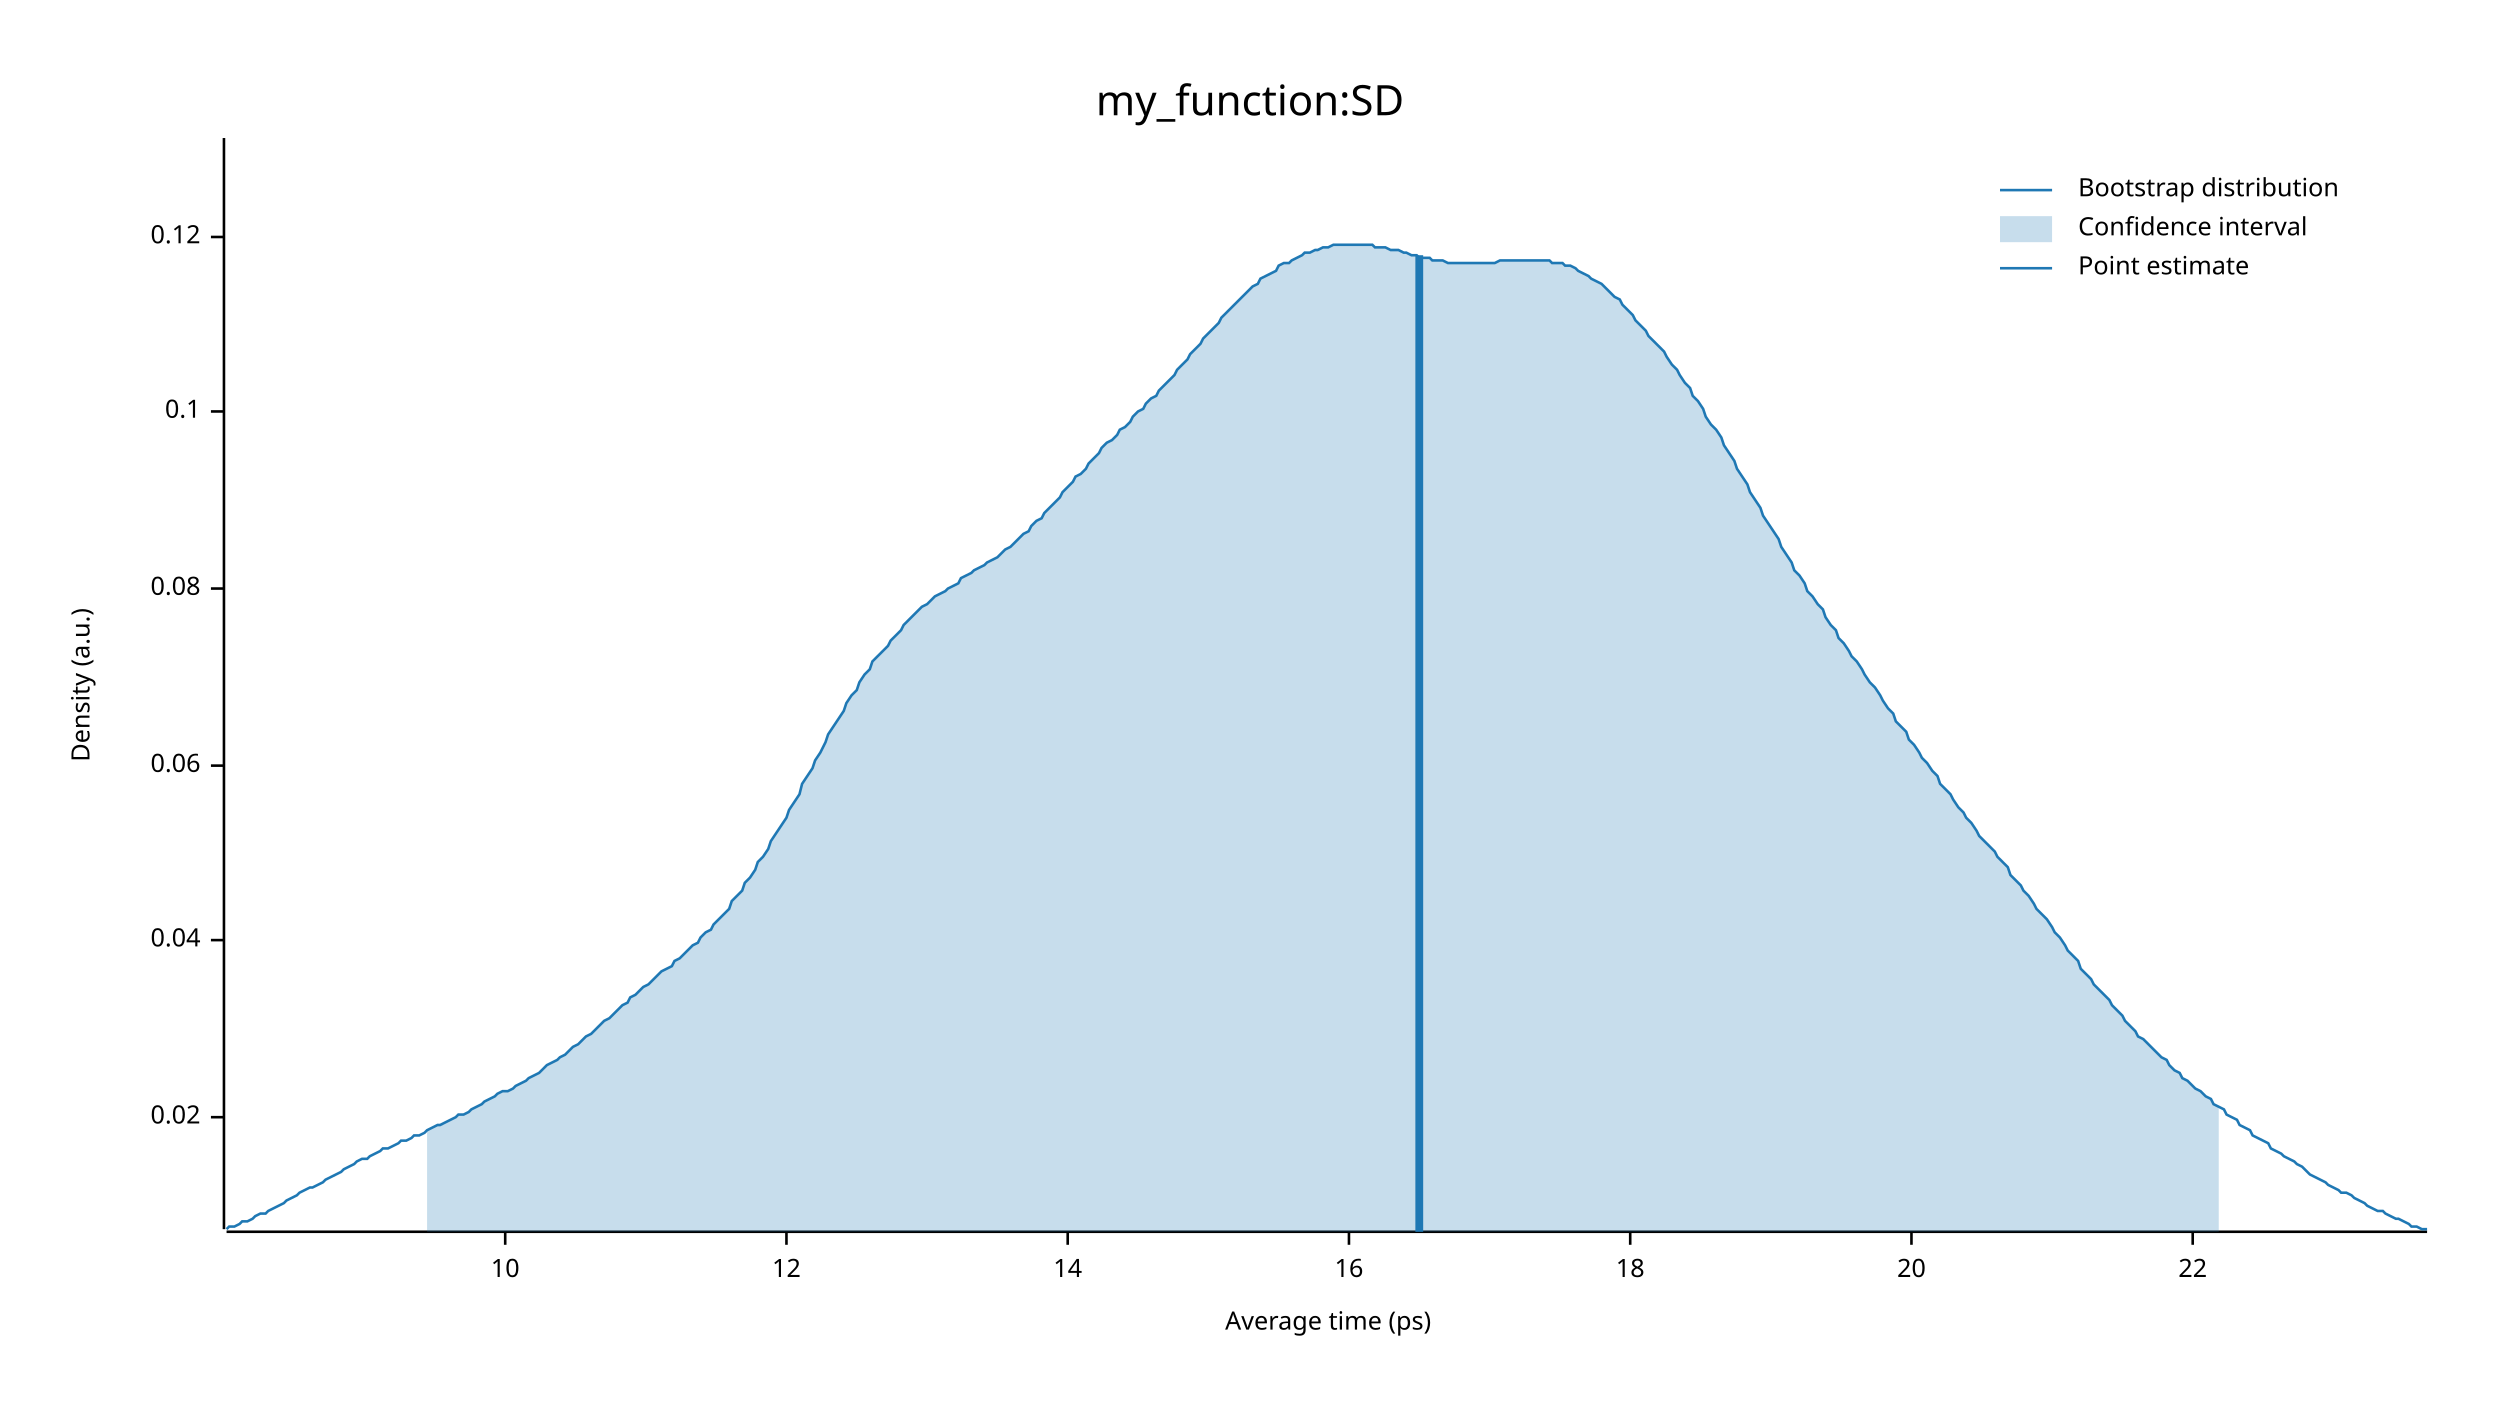
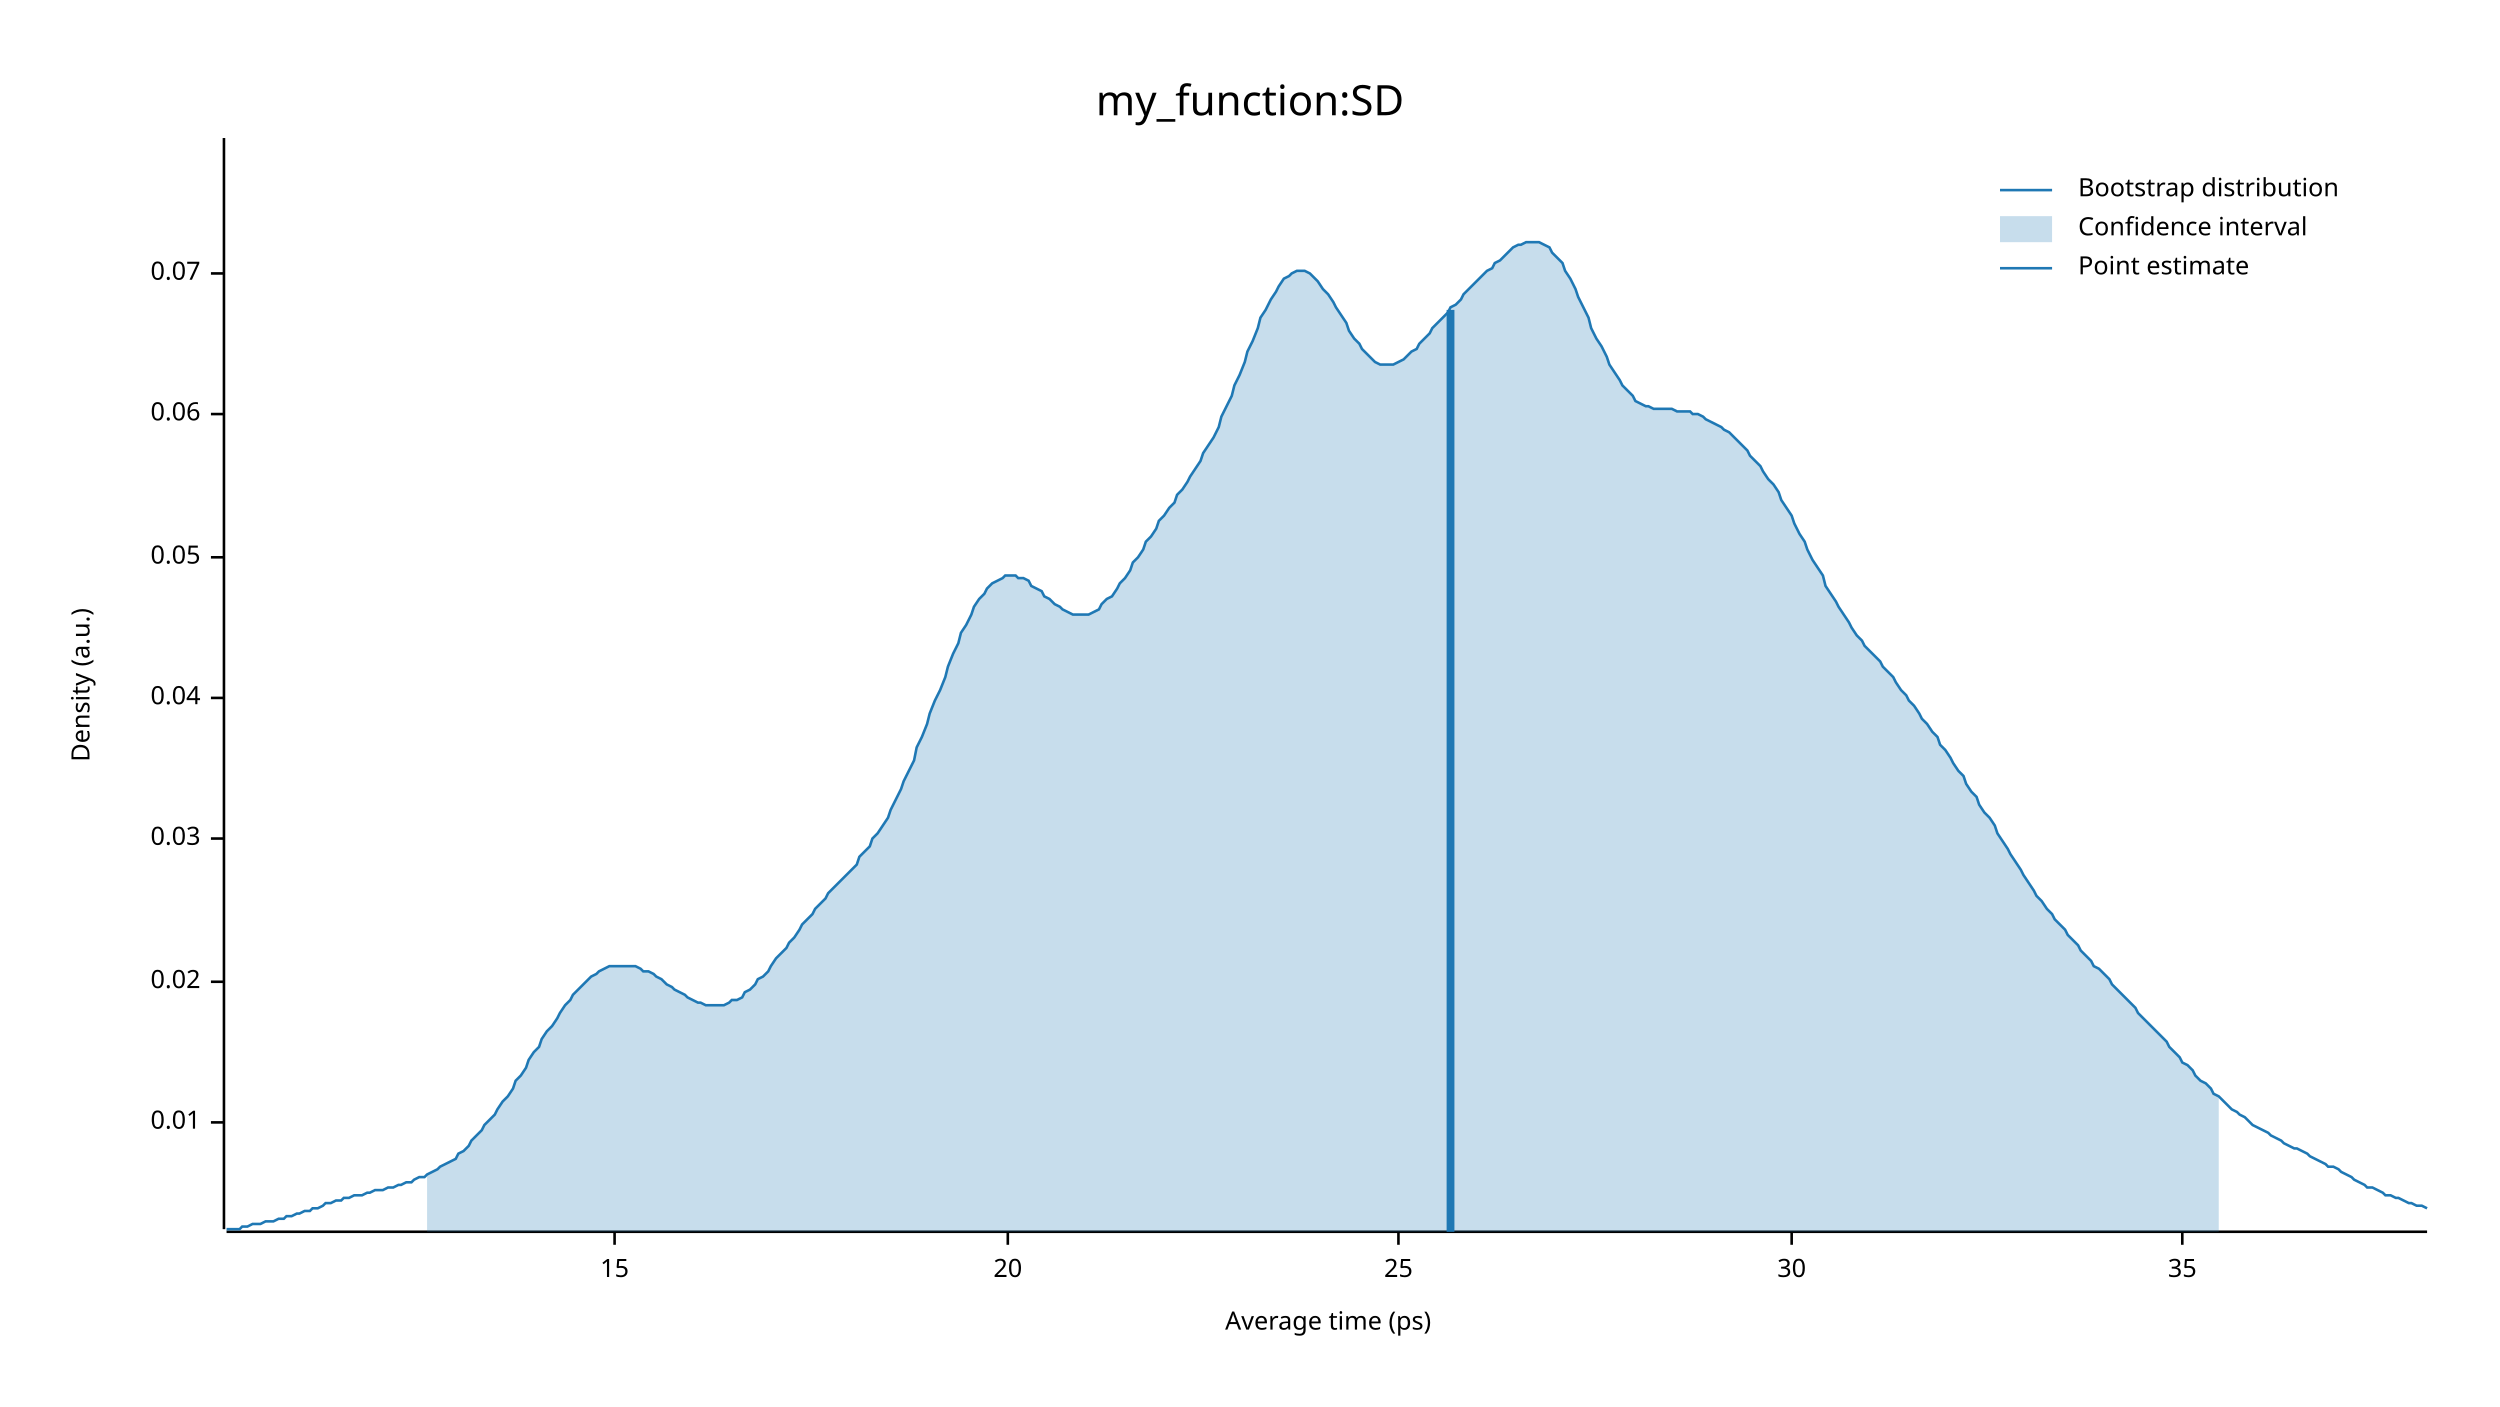
<svg xmlns="http://www.w3.org/2000/svg" width="960" height="540" viewBox="0 0 960 540">
  <text x="480" y="32" dy="0.76em" text-anchor="middle" font-family="sans-serif" font-size="16.129" opacity="1" fill="#000000">
my_function:SD
</text>
  <text x="27" y="263" dy="0.76em" text-anchor="middle" font-family="sans-serif" font-size="9.677" opacity="1" fill="#000000" transform="rotate(270, 27, 263)">
Density (a.u.)
</text>
  <text x="510" y="513" dy="-0.5ex" text-anchor="middle" font-family="sans-serif" font-size="9.677" opacity="1" fill="#000000">
Average time (ps)
</text>
  <polyline fill="none" opacity="1" stroke="#000000" stroke-width="1" points="86,53 86,472 " />
-   <text x="77" y="429" dy="0.5ex" text-anchor="end" font-family="sans-serif" font-size="9.677" opacity="1" fill="#000000">
+   <text x="77" y="431" dy="0.5ex" text-anchor="end" font-family="sans-serif" font-size="9.677" opacity="1" fill="#000000">
+ 0.01
+ </text>
+   <polyline fill="none" opacity="1" stroke="#000000" stroke-width="1" points="81,431 86,431 " />
+   <text x="77" y="377" dy="0.5ex" text-anchor="end" font-family="sans-serif" font-size="9.677" opacity="1" fill="#000000">
0.02
</text>
-   <polyline fill="none" opacity="1" stroke="#000000" stroke-width="1" points="81,429 86,429 " />
-   <text x="77" y="361" dy="0.5ex" text-anchor="end" font-family="sans-serif" font-size="9.677" opacity="1" fill="#000000">
+   <polyline fill="none" opacity="1" stroke="#000000" stroke-width="1" points="81,377 86,377 " />
+   <text x="77" y="322" dy="0.5ex" text-anchor="end" font-family="sans-serif" font-size="9.677" opacity="1" fill="#000000">
+ 0.03
+ </text>
+   <polyline fill="none" opacity="1" stroke="#000000" stroke-width="1" points="81,322 86,322 " />
+   <text x="77" y="268" dy="0.5ex" text-anchor="end" font-family="sans-serif" font-size="9.677" opacity="1" fill="#000000">
0.04
</text>
-   <polyline fill="none" opacity="1" stroke="#000000" stroke-width="1" points="81,361 86,361 " />
-   <text x="77" y="294" dy="0.5ex" text-anchor="end" font-family="sans-serif" font-size="9.677" opacity="1" fill="#000000">
+   <polyline fill="none" opacity="1" stroke="#000000" stroke-width="1" points="81,268 86,268 " />
+   <text x="77" y="214" dy="0.5ex" text-anchor="end" font-family="sans-serif" font-size="9.677" opacity="1" fill="#000000">
+ 0.05
+ </text>
+   <polyline fill="none" opacity="1" stroke="#000000" stroke-width="1" points="81,214 86,214 " />
+   <text x="77" y="159" dy="0.5ex" text-anchor="end" font-family="sans-serif" font-size="9.677" opacity="1" fill="#000000">
0.06
</text>
-   <polyline fill="none" opacity="1" stroke="#000000" stroke-width="1" points="81,294 86,294 " />
-   <text x="77" y="226" dy="0.5ex" text-anchor="end" font-family="sans-serif" font-size="9.677" opacity="1" fill="#000000">
- 0.08
+   <polyline fill="none" opacity="1" stroke="#000000" stroke-width="1" points="81,159 86,159 " />
+   <text x="77" y="105" dy="0.5ex" text-anchor="end" font-family="sans-serif" font-size="9.677" opacity="1" fill="#000000">
+ 0.07
</text>
-   <polyline fill="none" opacity="1" stroke="#000000" stroke-width="1" points="81,226 86,226 " />
-   <text x="77" y="158" dy="0.5ex" text-anchor="end" font-family="sans-serif" font-size="9.677" opacity="1" fill="#000000">
- 0.1
+   <polyline fill="none" opacity="1" stroke="#000000" stroke-width="1" points="81,105 86,105 " />
+   <polyline fill="none" opacity="1" stroke="#000000" stroke-width="1" points="87,473 932,473 " />
+   <text x="236" y="483" dy="0.76em" text-anchor="middle" font-family="sans-serif" font-size="9.677" opacity="1" fill="#000000">
+ 15
</text>
-   <polyline fill="none" opacity="1" stroke="#000000" stroke-width="1" points="81,158 86,158 " />
-   <text x="77" y="91" dy="0.5ex" text-anchor="end" font-family="sans-serif" font-size="9.677" opacity="1" fill="#000000">
- 0.12
- </text>
-   <polyline fill="none" opacity="1" stroke="#000000" stroke-width="1" points="81,91 86,91 " />
-   <polyline fill="none" opacity="1" stroke="#000000" stroke-width="1" points="87,473 932,473 " />
-   <text x="194" y="483" dy="0.76em" text-anchor="middle" font-family="sans-serif" font-size="9.677" opacity="1" fill="#000000">
- 10
- </text>
-   <polyline fill="none" opacity="1" stroke="#000000" stroke-width="1" points="194,473 194,478 " />
-   <text x="302" y="483" dy="0.76em" text-anchor="middle" font-family="sans-serif" font-size="9.677" opacity="1" fill="#000000">
- 12
- </text>
-   <polyline fill="none" opacity="1" stroke="#000000" stroke-width="1" points="302,473 302,478 " />
-   <text x="410" y="483" dy="0.76em" text-anchor="middle" font-family="sans-serif" font-size="9.677" opacity="1" fill="#000000">
- 14
- </text>
-   <polyline fill="none" opacity="1" stroke="#000000" stroke-width="1" points="410,473 410,478 " />
-   <text x="518" y="483" dy="0.76em" text-anchor="middle" font-family="sans-serif" font-size="9.677" opacity="1" fill="#000000">
- 16
- </text>
-   <polyline fill="none" opacity="1" stroke="#000000" stroke-width="1" points="518,473 518,478 " />
-   <text x="626" y="483" dy="0.76em" text-anchor="middle" font-family="sans-serif" font-size="9.677" opacity="1" fill="#000000">
- 18
- </text>
-   <polyline fill="none" opacity="1" stroke="#000000" stroke-width="1" points="626,473 626,478 " />
-   <text x="734" y="483" dy="0.76em" text-anchor="middle" font-family="sans-serif" font-size="9.677" opacity="1" fill="#000000">
+   <polyline fill="none" opacity="1" stroke="#000000" stroke-width="1" points="236,473 236,478 " />
+   <text x="387" y="483" dy="0.76em" text-anchor="middle" font-family="sans-serif" font-size="9.677" opacity="1" fill="#000000">
20
</text>
-   <polyline fill="none" opacity="1" stroke="#000000" stroke-width="1" points="734,473 734,478 " />
-   <text x="842" y="483" dy="0.76em" text-anchor="middle" font-family="sans-serif" font-size="9.677" opacity="1" fill="#000000">
- 22
+   <polyline fill="none" opacity="1" stroke="#000000" stroke-width="1" points="387,473 387,478 " />
+   <text x="537" y="483" dy="0.76em" text-anchor="middle" font-family="sans-serif" font-size="9.677" opacity="1" fill="#000000">
+ 25
</text>
-   <polyline fill="none" opacity="1" stroke="#000000" stroke-width="1" points="842,473 842,478 " />
-   <polyline fill="none" opacity="1" stroke="#1F78B4" stroke-width="1" points="87,472 88,471 90,471 92,470 93,469 95,469 97,468 98,467 100,466 102,466 103,465 105,464 107,463 109,462 110,461 112,460 114,459 115,458 117,457 119,456 120,456 122,455 124,454 125,453 127,452 129,451 131,450 132,449 134,448 136,447 137,446 139,445 141,445 142,444 144,443 146,442 147,441 149,441 151,440 153,439 154,438 156,438 158,437 159,436 161,436 163,435 164,434 166,433 168,432 169,432 171,431 173,430 175,429 176,428 178,428 180,427 181,426 183,425 185,424 186,423 188,422 190,421 191,420 193,419 195,419 197,418 198,417 200,416 202,415 203,414 205,413 207,412 208,411 210,409 212,408 214,407 215,406 217,405 219,403 220,402 222,401 224,399 225,398 227,397 229,395 230,394 232,392 234,391 236,389 237,388 239,386 241,385 242,383 244,382 246,380 247,379 249,378 251,376 252,375 254,373 256,372 258,371 259,369 261,368 263,366 264,365 266,363 268,362 269,360 271,358 273,357 274,355 276,353 278,351 280,349 281,346 283,344 285,342 286,339 288,337 290,334 291,331 293,329 295,326 296,323 298,320 300,317 302,314 303,311 305,308 307,305 308,301 310,298 312,295 313,292 315,289 317,285 318,282 320,279 322,276 324,273 325,270 327,267 329,265 330,262 332,259 334,257 335,254 337,252 339,250 341,248 342,246 344,244 346,242 347,240 349,238 351,236 352,235 354,233 356,232 357,231 359,229 361,228 363,227 364,226 366,225 368,224 369,222 371,221 373,220 374,219 376,218 378,217 379,216 381,215 383,214 385,212 386,211 388,210 390,208 391,207 393,205 395,204 396,202 398,200 400,199 401,197 403,195 405,193 407,191 408,189 410,187 412,185 413,183 415,182 417,180 418,178 420,176 422,174 423,172 425,170 427,169 429,167 430,165 432,164 434,162 435,160 437,158 439,157 440,155 442,153 444,152 445,150 447,148 449,146 451,144 452,142 454,140 456,138 457,136 459,134 461,132 462,130 464,128 466,126 468,124 469,122 471,120 473,118 474,117 476,115 478,113 479,112 481,110 483,109 484,107 486,106 488,105 490,104 491,102 493,101 495,101 496,100 498,99 500,98 501,97 503,97 505,96 506,96 508,95 510,95 512,94 513,94 515,94 517,94 518,94 520,94 522,94 523,94 525,94 527,94 528,95 530,95 532,95 534,96 535,96 537,96 539,97 540,97 542,98 544,98 545,99 547,99 549,99 550,100 552,100 554,100 556,101 557,101 559,101 561,101 562,101 564,101 566,101 567,101 569,101 571,101 573,101 574,101 576,100 578,100 579,100 581,100 583,100 584,100 586,100 588,100 589,100 591,100 593,100 595,100 596,101 598,101 600,101 601,102 603,102 605,103 606,104 608,105 610,106 611,107 613,108 615,109 617,111 618,112 620,114 622,115 623,117 625,119 627,121 628,123 630,125 632,127 633,129 635,131 637,133 639,135 640,137 642,140 644,142 645,144 647,147 649,149 650,152 652,154 654,157 655,160 657,163 659,165 661,168 662,171 664,174 666,177 667,180 669,183 671,186 672,189 674,192 676,195 677,198 679,201 681,204 683,207 684,210 686,213 688,216 689,219 691,221 693,224 694,227 696,229 698,232 700,234 701,237 703,240 705,242 706,245 708,247 710,250 711,252 713,254 715,257 716,259 718,262 720,264 722,267 723,269 725,272 727,274 728,277 730,279 732,281 733,284 735,286 737,289 738,291 740,293 742,296 744,298 745,301 747,303 749,305 750,307 752,310 754,312 755,314 757,316 759,319 760,321 762,323 764,325 766,327 767,329 769,331 771,333 772,336 774,338 776,340 777,342 779,344 781,347 782,349 784,351 786,353 788,356 789,358 791,360 793,363 794,365 796,367 798,369 799,372 801,374 803,376 804,378 806,380 808,382 810,384 811,386 813,388 815,390 816,392 818,394 820,396 821,398 823,399 825,401 827,403 828,404 830,406 832,407 833,409 835,411 837,412 838,414 840,415 842,417 843,418 845,419 847,421 849,422 850,424 852,425 854,426 855,428 857,429 859,430 860,432 862,433 864,434 865,436 867,437 869,438 871,439 872,441 874,442 876,443 877,444 879,445 881,446 882,447 884,448 886,450 887,451 889,452 891,453 893,454 894,455 896,456 898,457 899,458 901,458 903,459 904,460 906,461 908,462 909,463 911,464 913,465 915,465 916,466 918,467 920,468 921,468 923,469 925,470 926,471 928,471 930,472 932,472 " />
-   <polygon opacity="0.25" fill="#1F78B4" points="164,434 166,433 168,432 169,432 171,431 173,430 175,429 176,428 178,428 180,427 181,426 183,425 185,424 186,423 188,422 190,421 191,420 193,419 195,419 197,418 198,417 200,416 202,415 203,414 205,413 207,412 208,411 210,409 212,408 214,407 215,406 217,405 219,403 220,402 222,401 224,399 225,398 227,397 229,395 230,394 232,392 234,391 236,389 237,388 239,386 241,385 242,383 244,382 246,380 247,379 249,378 251,376 252,375 254,373 256,372 258,371 259,369 261,368 263,366 264,365 266,363 268,362 269,360 271,358 273,357 274,355 276,353 278,351 280,349 281,346 283,344 285,342 286,339 288,337 290,334 291,331 293,329 295,326 296,323 298,320 300,317 302,314 303,311 305,308 307,305 308,301 310,298 312,295 313,292 315,289 317,285 318,282 320,279 322,276 324,273 325,270 327,267 329,265 330,262 332,259 334,257 335,254 337,252 339,250 341,248 342,246 344,244 346,242 347,240 349,238 351,236 352,235 354,233 356,232 357,231 359,229 361,228 363,227 364,226 366,225 368,224 369,222 371,221 373,220 374,219 376,218 378,217 379,216 381,215 383,214 385,212 386,211 388,210 390,208 391,207 393,205 395,204 396,202 398,200 400,199 401,197 403,195 405,193 407,191 408,189 410,187 412,185 413,183 415,182 417,180 418,178 420,176 422,174 423,172 425,170 427,169 429,167 430,165 432,164 434,162 435,160 437,158 439,157 440,155 442,153 444,152 445,150 447,148 449,146 451,144 452,142 454,140 456,138 457,136 459,134 461,132 462,130 464,128 466,126 468,124 469,122 471,120 473,118 474,117 476,115 478,113 479,112 481,110 483,109 484,107 486,106 488,105 490,104 491,102 493,101 495,101 496,100 498,99 500,98 501,97 503,97 505,96 506,96 508,95 510,95 512,94 513,94 515,94 517,94 518,94 520,94 522,94 523,94 525,94 527,94 528,95 530,95 532,95 534,96 535,96 537,96 539,97 540,97 542,98 544,98 545,99 547,99 549,99 550,100 552,100 554,100 556,101 557,101 559,101 561,101 562,101 564,101 566,101 567,101 569,101 571,101 573,101 574,101 576,100 578,100 579,100 581,100 583,100 584,100 586,100 588,100 589,100 591,100 593,100 595,100 596,101 598,101 600,101 601,102 603,102 605,103 606,104 608,105 610,106 611,107 613,108 615,109 617,111 618,112 620,114 622,115 623,117 625,119 627,121 628,123 630,125 632,127 633,129 635,131 637,133 639,135 640,137 642,140 644,142 645,144 647,147 649,149 650,152 652,154 654,157 655,160 657,163 659,165 661,168 662,171 664,174 666,177 667,180 669,183 671,186 672,189 674,192 676,195 677,198 679,201 681,204 683,207 684,210 686,213 688,216 689,219 691,221 693,224 694,227 696,229 698,232 700,234 701,237 703,240 705,242 706,245 708,247 710,250 711,252 713,254 715,257 716,259 718,262 720,264 722,267 723,269 725,272 727,274 728,277 730,279 732,281 733,284 735,286 737,289 738,291 740,293 742,296 744,298 745,301 747,303 749,305 750,307 752,310 754,312 755,314 757,316 759,319 760,321 762,323 764,325 766,327 767,329 769,331 771,333 772,336 774,338 776,340 777,342 779,344 781,347 782,349 784,351 786,353 788,356 789,358 791,360 793,363 794,365 796,367 798,369 799,372 801,374 803,376 804,378 806,380 808,382 810,384 811,386 813,388 815,390 816,392 818,394 820,396 821,398 823,399 825,401 827,403 828,404 830,406 832,407 833,409 835,411 837,412 838,414 840,415 842,417 843,418 845,419 847,421 849,422 850,424 852,425 852,473 164,473 " />
-   <polyline fill="none" opacity="1" stroke="#1F78B4" stroke-width="3" points="545,473 545,98 " />
+   <polyline fill="none" opacity="1" stroke="#000000" stroke-width="1" points="537,473 537,478 " />
+   <text x="688" y="483" dy="0.76em" text-anchor="middle" font-family="sans-serif" font-size="9.677" opacity="1" fill="#000000">
+ 30
+ </text>
+   <polyline fill="none" opacity="1" stroke="#000000" stroke-width="1" points="688,473 688,478 " />
+   <text x="838" y="483" dy="0.76em" text-anchor="middle" font-family="sans-serif" font-size="9.677" opacity="1" fill="#000000">
+ 35
+ </text>
+   <polyline fill="none" opacity="1" stroke="#000000" stroke-width="1" points="838,473 838,478 " />
+   <polyline fill="none" opacity="1" stroke="#1F78B4" stroke-width="1" points="87,472 88,472 90,472 92,472 93,471 95,471 97,470 98,470 100,470 102,469 103,469 105,469 107,468 109,468 110,467 112,467 114,466 115,466 117,465 119,465 120,464 122,464 124,463 125,462 127,462 129,461 131,461 132,460 134,460 136,459 137,459 139,459 141,458 142,458 144,457 146,457 147,457 149,456 151,456 153,455 154,455 156,454 158,454 159,453 161,452 163,452 164,451 166,450 168,449 169,448 171,447 173,446 175,445 176,443 178,442 180,440 181,438 183,436 185,434 186,432 188,430 190,428 191,426 193,423 195,421 197,418 198,415 200,413 202,410 203,407 205,404 207,402 208,399 210,396 212,394 214,391 215,389 217,386 219,384 220,382 222,380 224,378 225,377 227,375 229,374 230,373 232,372 234,371 236,371 237,371 239,371 241,371 242,371 244,371 246,372 247,373 249,373 251,374 252,375 254,376 256,378 258,379 259,380 261,381 263,382 264,383 266,384 268,385 269,385 271,386 273,386 274,386 276,386 278,386 280,385 281,384 283,384 285,383 286,381 288,380 290,378 291,376 293,375 295,373 296,371 298,368 300,366 302,364 303,362 305,360 307,357 308,355 310,353 312,351 313,349 315,347 317,345 318,343 320,341 322,339 324,337 325,336 327,334 329,332 330,329 332,327 334,325 335,322 337,320 339,317 341,314 342,311 344,307 346,303 347,300 349,296 351,292 352,287 354,283 356,278 357,274 359,269 361,265 363,260 364,256 366,251 368,247 369,243 371,240 373,236 374,233 376,230 378,228 379,226 381,224 383,223 385,222 386,221 388,221 390,221 391,222 393,222 395,223 396,225 398,226 400,227 401,229 403,230 405,232 407,233 408,234 410,235 412,236 413,236 415,236 417,236 418,236 420,235 422,234 423,232 425,230 427,229 429,226 430,224 432,222 434,219 435,216 437,214 439,211 440,208 442,206 444,203 445,200 447,198 449,195 451,193 452,190 454,188 456,185 457,183 459,180 461,177 462,174 464,171 466,168 468,164 469,160 471,156 473,152 474,148 476,144 478,139 479,135 481,131 483,126 484,122 486,119 488,115 490,112 491,110 493,107 495,106 496,105 498,104 500,104 501,104 503,105 505,107 506,108 508,111 510,113 512,116 513,118 515,121 517,124 518,127 520,130 522,132 523,134 525,136 527,138 528,139 530,140 532,140 534,140 535,140 537,139 539,138 540,137 542,135 544,134 545,132 547,130 549,128 550,126 552,124 554,122 556,120 557,118 559,117 561,115 562,113 564,111 566,109 567,108 569,106 571,104 573,103 574,101 576,100 578,98 579,97 581,95 583,94 584,94 586,93 588,93 589,93 591,93 593,94 595,95 596,97 598,99 600,101 601,104 603,107 605,111 606,114 608,118 610,122 611,126 613,130 615,133 617,137 618,140 620,143 622,146 623,148 625,150 627,152 628,154 630,155 632,156 633,156 635,157 637,157 639,157 640,157 642,157 644,158 645,158 647,158 649,158 650,159 652,159 654,160 655,161 657,162 659,163 661,164 662,165 664,166 666,168 667,169 669,171 671,173 672,175 674,177 676,179 677,181 679,184 681,186 683,189 684,192 686,195 688,198 689,201 691,205 693,208 694,211 696,215 698,218 700,221 701,225 703,228 705,231 706,233 708,236 710,239 711,241 713,244 715,246 716,248 718,250 720,252 722,254 723,256 725,258 727,260 728,262 730,265 732,267 733,269 735,271 737,274 738,276 740,278 742,281 744,283 745,286 747,288 749,291 750,293 752,296 754,298 755,301 757,304 759,306 760,309 762,312 764,314 766,317 767,320 769,323 771,326 772,328 774,331 776,334 777,336 779,339 781,342 782,344 784,346 786,349 788,351 789,353 791,355 793,357 794,359 796,361 798,363 799,365 801,367 803,369 804,371 806,372 808,374 810,376 811,378 813,380 815,382 816,383 818,385 820,387 821,389 823,391 825,393 827,395 828,396 830,398 832,400 833,402 835,404 837,406 838,408 840,409 842,411 843,413 845,415 847,416 849,418 850,420 852,421 854,423 855,424 857,426 859,427 860,428 862,429 864,431 865,432 867,433 869,434 871,435 872,436 874,437 876,438 877,439 879,440 881,441 882,441 884,442 886,443 887,444 889,445 891,446 893,447 894,448 896,448 898,449 899,450 901,451 903,452 904,453 906,454 908,455 909,456 911,456 913,457 915,458 916,459 918,459 920,460 921,460 923,461 925,462 926,462 928,463 930,463 932,464 " />
+   <polygon opacity="0.25" fill="#1F78B4" points="164,451 166,450 168,449 169,448 171,447 173,446 175,445 176,443 178,442 180,440 181,438 183,436 185,434 186,432 188,430 190,428 191,426 193,423 195,421 197,418 198,415 200,413 202,410 203,407 205,404 207,402 208,399 210,396 212,394 214,391 215,389 217,386 219,384 220,382 222,380 224,378 225,377 227,375 229,374 230,373 232,372 234,371 236,371 237,371 239,371 241,371 242,371 244,371 246,372 247,373 249,373 251,374 252,375 254,376 256,378 258,379 259,380 261,381 263,382 264,383 266,384 268,385 269,385 271,386 273,386 274,386 276,386 278,386 280,385 281,384 283,384 285,383 286,381 288,380 290,378 291,376 293,375 295,373 296,371 298,368 300,366 302,364 303,362 305,360 307,357 308,355 310,353 312,351 313,349 315,347 317,345 318,343 320,341 322,339 324,337 325,336 327,334 329,332 330,329 332,327 334,325 335,322 337,320 339,317 341,314 342,311 344,307 346,303 347,300 349,296 351,292 352,287 354,283 356,278 357,274 359,269 361,265 363,260 364,256 366,251 368,247 369,243 371,240 373,236 374,233 376,230 378,228 379,226 381,224 383,223 385,222 386,221 388,221 390,221 391,222 393,222 395,223 396,225 398,226 400,227 401,229 403,230 405,232 407,233 408,234 410,235 412,236 413,236 415,236 417,236 418,236 420,235 422,234 423,232 425,230 427,229 429,226 430,224 432,222 434,219 435,216 437,214 439,211 440,208 442,206 444,203 445,200 447,198 449,195 451,193 452,190 454,188 456,185 457,183 459,180 461,177 462,174 464,171 466,168 468,164 469,160 471,156 473,152 474,148 476,144 478,139 479,135 481,131 483,126 484,122 486,119 488,115 490,112 491,110 493,107 495,106 496,105 498,104 500,104 501,104 503,105 505,107 506,108 508,111 510,113 512,116 513,118 515,121 517,124 518,127 520,130 522,132 523,134 525,136 527,138 528,139 530,140 532,140 534,140 535,140 537,139 539,138 540,137 542,135 544,134 545,132 547,130 549,128 550,126 552,124 554,122 556,120 557,118 559,117 561,115 562,113 564,111 566,109 567,108 569,106 571,104 573,103 574,101 576,100 578,98 579,97 581,95 583,94 584,94 586,93 588,93 589,93 591,93 593,94 595,95 596,97 598,99 600,101 601,104 603,107 605,111 606,114 608,118 610,122 611,126 613,130 615,133 617,137 618,140 620,143 622,146 623,148 625,150 627,152 628,154 630,155 632,156 633,156 635,157 637,157 639,157 640,157 642,157 644,158 645,158 647,158 649,158 650,159 652,159 654,160 655,161 657,162 659,163 661,164 662,165 664,166 666,168 667,169 669,171 671,173 672,175 674,177 676,179 677,181 679,184 681,186 683,189 684,192 686,195 688,198 689,201 691,205 693,208 694,211 696,215 698,218 700,221 701,225 703,228 705,231 706,233 708,236 710,239 711,241 713,244 715,246 716,248 718,250 720,252 722,254 723,256 725,258 727,260 728,262 730,265 732,267 733,269 735,271 737,274 738,276 740,278 742,281 744,283 745,286 747,288 749,291 750,293 752,296 754,298 755,301 757,304 759,306 760,309 762,312 764,314 766,317 767,320 769,323 771,326 772,328 774,331 776,334 777,336 779,339 781,342 782,344 784,346 786,349 788,351 789,353 791,355 793,357 794,359 796,361 798,363 799,365 801,367 803,369 804,371 806,372 808,374 810,376 811,378 813,380 815,382 816,383 818,385 820,387 821,389 823,391 825,393 827,395 828,396 830,398 832,400 833,402 835,404 837,406 838,408 840,409 842,411 843,413 845,415 847,416 849,418 850,420 852,421 852,473 164,473 " />
+   <polyline fill="none" opacity="1" stroke="#1F78B4" stroke-width="3" points="557,473 557,119 " />
  <text x="798" y="68" dy="0.76em" text-anchor="start" font-family="sans-serif" font-size="9.677" opacity="1" fill="#000000">
Bootstrap distribution
</text>
  <text x="798" y="83" dy="0.76em" text-anchor="start" font-family="sans-serif" font-size="9.677" opacity="1" fill="#000000">
Confidence interval
</text>
  <text x="798" y="98" dy="0.76em" text-anchor="start" font-family="sans-serif" font-size="9.677" opacity="1" fill="#000000">
Point estimate
</text>
  <polyline fill="none" opacity="1" stroke="#1F78B4" stroke-width="1" points="768,73 788,73 " />
  <rect x="768" y="83" width="20" height="10" opacity="0.25" fill="#1F78B4" stroke="none" />
  <polyline fill="none" opacity="1" stroke="#1F78B4" stroke-width="1" points="768,103 788,103 " />
</svg>
